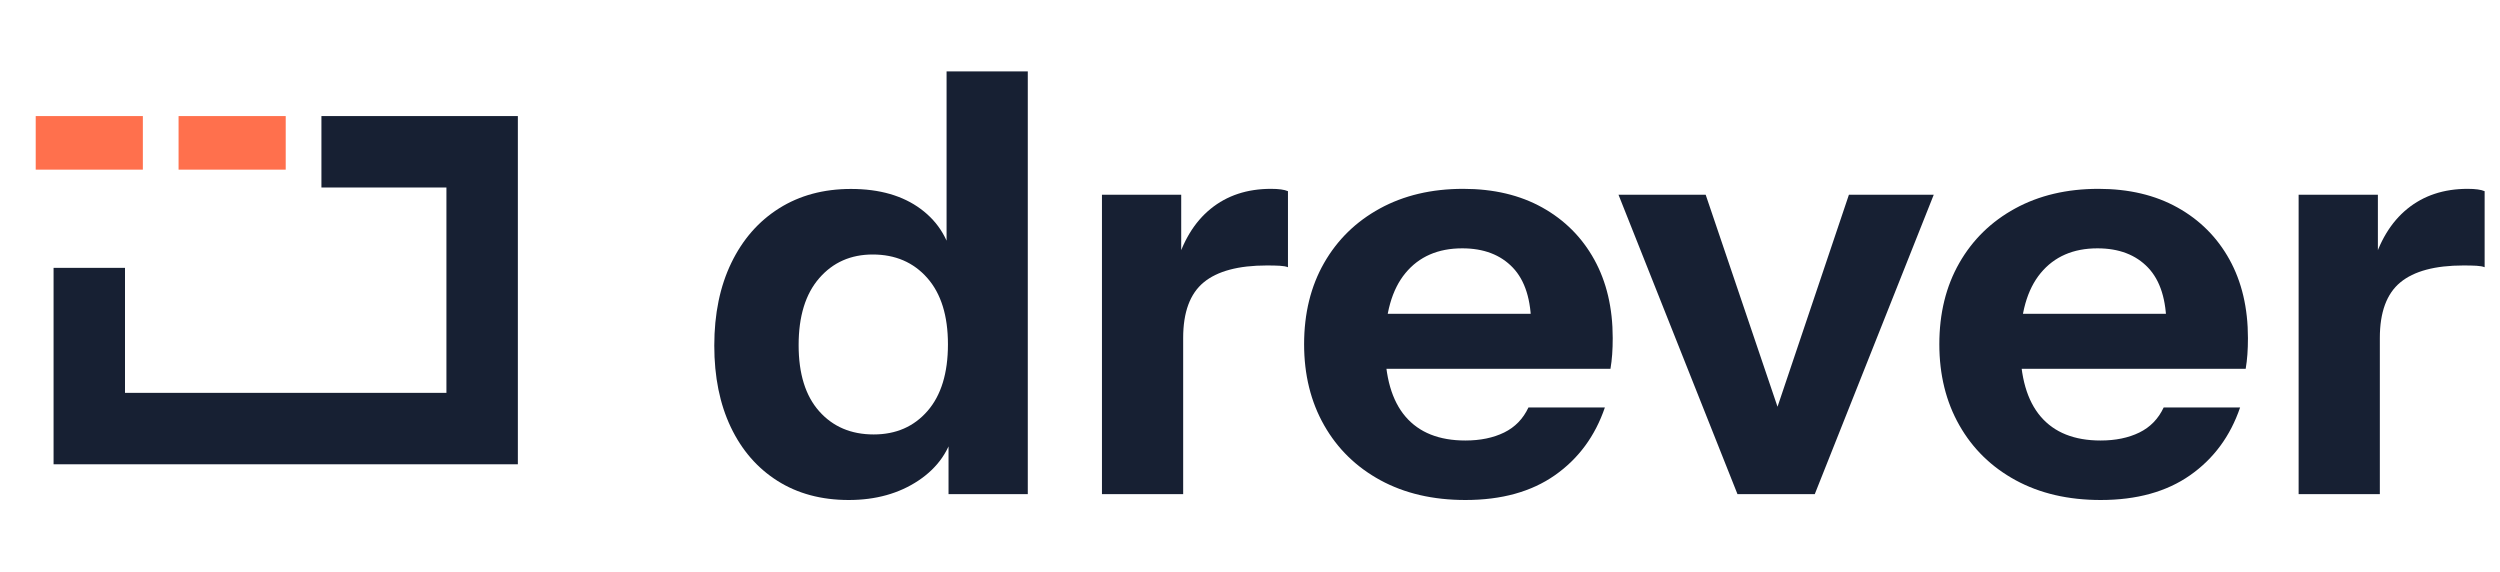
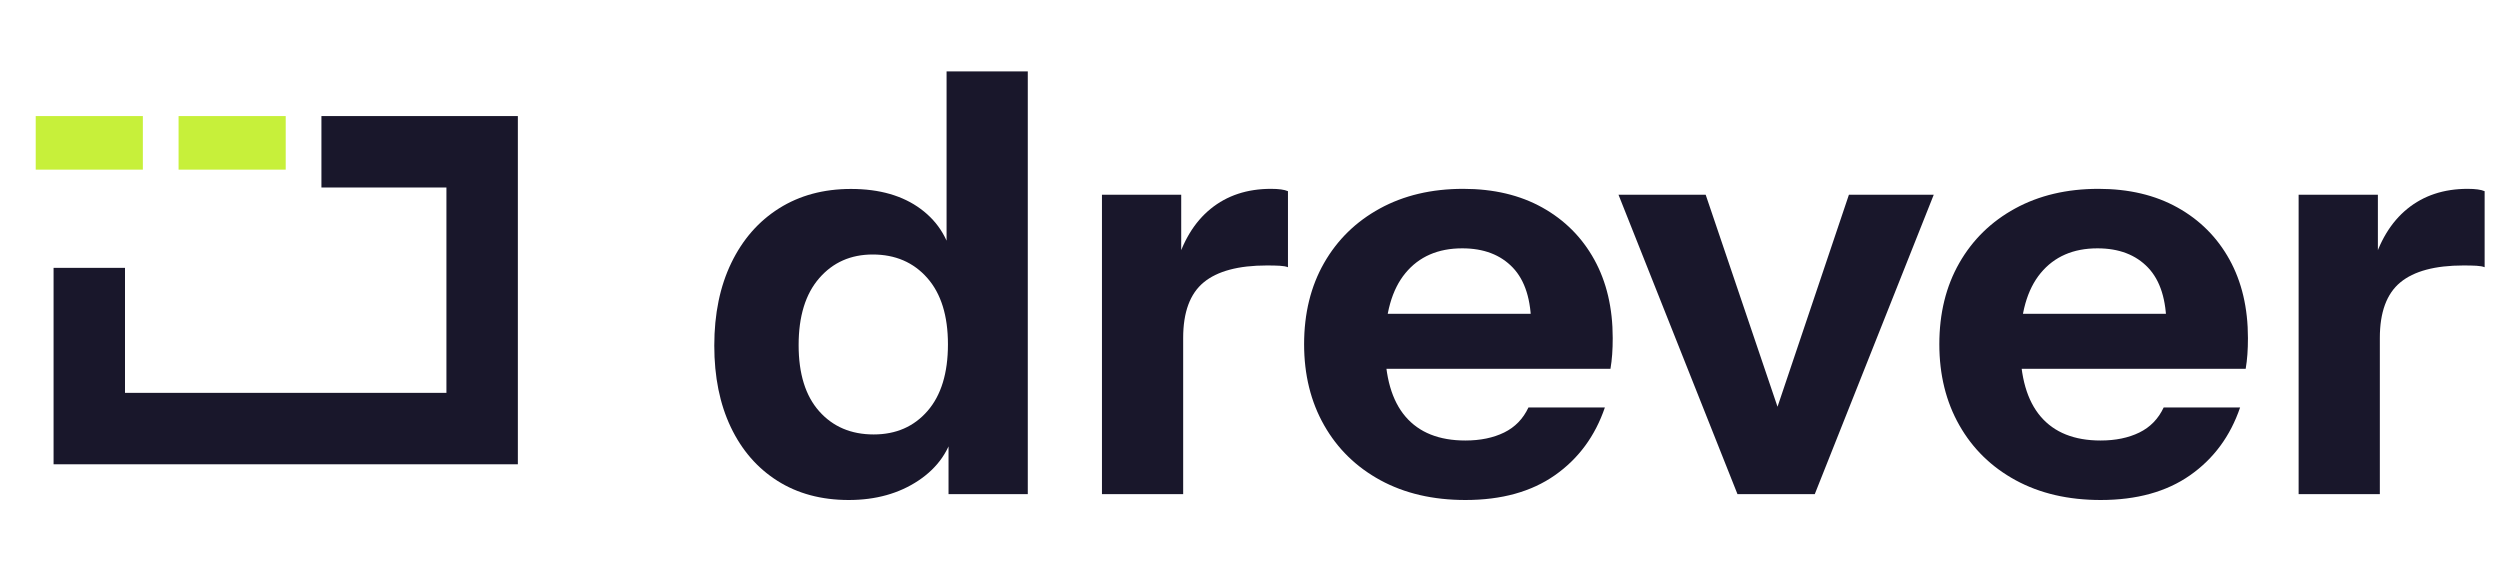
<svg xmlns="http://www.w3.org/2000/svg" viewBox="0 0 140 32">
  <g transform="scale(.5)">
-     <path fill="#FF704D" d="M4 13h12v6H4zm16 0h12v6H20z" />
-     <path fill="#172033" d="M36 13h22v39H6V30h8v14h36V21H36z" />
+     <path fill="#C7F03A" d="M4 13h12v6H4zm16 0h12v6H20z" />
+     <path fill="#19172B" d="M36 13h22v39H6V30h8v14h36V21H36z" />
  </g>
  <g transform="translate(40 4) scale(.03287671)">
-     <path fill="#172033" transform="translate(-27 720)" d="M 426 0 L 426 -114 L 436 -111.832 C 428.332 -74.832 407.945 -45.277 374.832 -23.168 C 341.723 -1.055 302.113 10 256 10 C 209.445 10 169 -0.859 134.668 -22.582 C 100.332 -44.305 73.805 -74.832 55.082 -114.168 C 36.363 -153.5 27 -199.777 27 -253 C 27 -306.891 36.668 -353.832 56 -393.832 C 75.332 -433.832 102.473 -464.832 137.418 -486.832 C 172.363 -508.832 213.168 -519.832 259.832 -519.832 C 308.391 -519.832 348.027 -508.445 378.75 -485.668 C 409.473 -462.891 428.055 -431.555 434.5 -391.668 L 422.668 -390.5 L 422.668 -720 L 561 -720 L 561 0 Z M 298.5 -101.664 C 336.5 -101.664 367.082 -115 390.25 -141.664 C 413.418 -168.332 425 -206.168 425 -255.168 C 425 -303.945 413.25 -341.641 389.75 -368.25 C 366.25 -394.863 335.277 -408.168 296.832 -408.168 C 259.5 -408.168 229.137 -394.723 205.75 -367.836 C 182.359 -340.945 170.664 -302.945 170.664 -253.832 C 170.664 -204.945 182.359 -167.359 205.75 -141.082 C 229.137 -114.805 260.055 -101.664 298.5 -101.664 Z M 298.5 -101.664 " />
-     <path fill="#172033" transform="translate(597 720)" d="M 63.332 0 L 63.332 -510 L 198.332 -510 L 198.332 -388.332 L 201.664 -388.332 L 201.664 0 Z M 201.664 -266 L 188.664 -387 C 200.664 -430.332 220.609 -463.332 248.5 -486 C 276.387 -508.668 310.609 -520 351.164 -520 C 364.5 -520 374.164 -518.668 380.164 -516 L 380.164 -386.5 C 376.832 -387.836 372.164 -388.668 366.164 -389 C 360.164 -389.336 352.832 -389.5 344.164 -389.5 C 295.723 -389.5 259.859 -379.891 236.582 -360.668 C 213.305 -341.445 201.664 -309.891 201.664 -266 Z M 201.664 -266 " />
-     <path fill="#172033" transform="translate(981.3281 720)" d="M 298.168 10 C 242.832 10 194.555 -1.223 153.332 -23.668 C 112.113 -46.109 80.141 -77.332 57.418 -117.332 C 34.695 -157.332 23.332 -203.332 23.332 -255.332 C 23.332 -307.891 34.668 -354 57.332 -393.668 C 80 -433.332 111.723 -464.305 152.5 -486.582 C 193.277 -508.859 240.555 -520 294.332 -520 C 346.109 -520 391.027 -509.391 429.082 -488.168 C 467.137 -466.945 496.637 -437.391 517.582 -399.5 C 538.527 -361.609 549 -317.055 549 -265.832 C 549 -255.832 548.695 -246.582 548.082 -238.082 C 547.473 -229.582 546.5 -221.391 545.168 -213.5 L 106.668 -213.5 L 106.668 -307.168 L 436.168 -307.168 L 410.168 -286 C 410.168 -330.668 399.723 -363.945 378.836 -385.832 C 357.945 -407.723 329.223 -418.668 292.668 -418.668 C 251.445 -418.668 219.223 -404.641 196 -376.582 C 172.777 -348.527 161.164 -307.332 161.164 -253 C 161.164 -199.555 172.777 -159.25 196 -132.082 C 219.223 -104.914 253.223 -91.332 298 -91.332 C 323.445 -91.332 345.445 -95.859 364 -104.918 C 382.555 -113.973 396.391 -128.223 405.5 -147.668 L 535.664 -147.668 C 519 -98.777 490.609 -60.277 450.5 -32.168 C 410.387 -4.055 359.609 10 298.168 10 Z M 298.168 10 " />
-     <path fill="#172033" transform="translate(1538.828 720)" d="M 204 0 L 1.332 -510 L 149.832 -510 L 310 -37.332 L 234.668 -37.332 L 393.836 -510 L 538.332 -510 L 335.664 0 Z M 204 0 " />
-     <path fill="#172033" transform="translate(2063.328 720)" d="M 298.168 10 C 242.832 10 194.555 -1.223 153.332 -23.668 C 112.113 -46.109 80.141 -77.332 57.418 -117.332 C 34.695 -157.332 23.332 -203.332 23.332 -255.332 C 23.332 -307.891 34.668 -354 57.332 -393.668 C 80 -433.332 111.723 -464.305 152.5 -486.582 C 193.277 -508.859 240.555 -520 294.332 -520 C 346.109 -520 391.027 -509.391 429.082 -488.168 C 467.137 -466.945 496.637 -437.391 517.582 -399.5 C 538.527 -361.609 549 -317.055 549 -265.832 C 549 -255.832 548.695 -246.582 548.082 -238.082 C 547.473 -229.582 546.5 -221.391 545.168 -213.5 L 106.668 -213.5 L 106.668 -307.168 L 436.168 -307.168 L 410.168 -286 C 410.168 -330.668 399.723 -363.945 378.836 -385.832 C 357.945 -407.723 329.223 -418.668 292.668 -418.668 C 251.445 -418.668 219.223 -404.641 196 -376.582 C 172.777 -348.527 161.164 -307.332 161.164 -253 C 161.164 -199.555 172.777 -159.25 196 -132.082 C 219.223 -104.914 253.223 -91.332 298 -91.332 C 323.445 -91.332 345.445 -95.859 364 -104.918 C 382.555 -113.973 396.391 -128.223 405.5 -147.668 L 535.664 -147.668 C 519 -98.777 490.609 -60.277 450.5 -32.168 C 410.387 -4.055 359.609 10 298.168 10 Z M 298.168 10 " />
-     <path fill="#172033" transform="translate(2635.328 720)" d="M 63.332 0 L 63.332 -510 L 198.332 -510 L 198.332 -388.332 L 201.664 -388.332 L 201.664 0 Z M 201.664 -266 L 188.664 -387 C 200.664 -430.332 220.609 -463.332 248.5 -486 C 276.387 -508.668 310.609 -520 351.164 -520 C 364.5 -520 374.164 -518.668 380.164 -516 L 380.164 -386.5 C 376.832 -387.836 372.164 -388.668 366.164 -389 C 360.164 -389.336 352.832 -389.5 344.164 -389.5 C 295.723 -389.5 259.859 -379.891 236.582 -360.668 C 213.305 -341.445 201.664 -309.891 201.664 -266 Z M 201.664 -266 " />
+     <path fill="#19172B" transform="translate(-27 720)" d="M 426 0 L 426 -114 L 436 -111.832 C 428.332 -74.832 407.945 -45.277 374.832 -23.168 C 341.723 -1.055 302.113 10 256 10 C 209.445 10 169 -0.859 134.668 -22.582 C 100.332 -44.305 73.805 -74.832 55.082 -114.168 C 36.363 -153.5 27 -199.777 27 -253 C 27 -306.891 36.668 -353.832 56 -393.832 C 75.332 -433.832 102.473 -464.832 137.418 -486.832 C 172.363 -508.832 213.168 -519.832 259.832 -519.832 C 308.391 -519.832 348.027 -508.445 378.75 -485.668 C 409.473 -462.891 428.055 -431.555 434.5 -391.668 L 422.668 -390.5 L 422.668 -720 L 561 -720 L 561 0 Z M 298.5 -101.664 C 336.5 -101.664 367.082 -115 390.25 -141.664 C 413.418 -168.332 425 -206.168 425 -255.168 C 425 -303.945 413.25 -341.641 389.75 -368.25 C 366.25 -394.863 335.277 -408.168 296.832 -408.168 C 259.5 -408.168 229.137 -394.723 205.75 -367.836 C 182.359 -340.945 170.664 -302.945 170.664 -253.832 C 170.664 -204.945 182.359 -167.359 205.75 -141.082 C 229.137 -114.805 260.055 -101.664 298.5 -101.664 Z M 298.5 -101.664 " />
+     <path fill="#19172B" transform="translate(597 720)" d="M 63.332 0 L 63.332 -510 L 198.332 -510 L 198.332 -388.332 L 201.664 -388.332 L 201.664 0 Z M 201.664 -266 L 188.664 -387 C 200.664 -430.332 220.609 -463.332 248.5 -486 C 276.387 -508.668 310.609 -520 351.164 -520 C 364.5 -520 374.164 -518.668 380.164 -516 L 380.164 -386.5 C 376.832 -387.836 372.164 -388.668 366.164 -389 C 360.164 -389.336 352.832 -389.5 344.164 -389.5 C 295.723 -389.5 259.859 -379.891 236.582 -360.668 C 213.305 -341.445 201.664 -309.891 201.664 -266 Z M 201.664 -266 " />
+     <path fill="#19172B" transform="translate(981.3281 720)" d="M 298.168 10 C 242.832 10 194.555 -1.223 153.332 -23.668 C 112.113 -46.109 80.141 -77.332 57.418 -117.332 C 34.695 -157.332 23.332 -203.332 23.332 -255.332 C 23.332 -307.891 34.668 -354 57.332 -393.668 C 80 -433.332 111.723 -464.305 152.5 -486.582 C 193.277 -508.859 240.555 -520 294.332 -520 C 346.109 -520 391.027 -509.391 429.082 -488.168 C 467.137 -466.945 496.637 -437.391 517.582 -399.5 C 538.527 -361.609 549 -317.055 549 -265.832 C 549 -255.832 548.695 -246.582 548.082 -238.082 C 547.473 -229.582 546.5 -221.391 545.168 -213.5 L 106.668 -213.5 L 106.668 -307.168 L 436.168 -307.168 L 410.168 -286 C 410.168 -330.668 399.723 -363.945 378.836 -385.832 C 357.945 -407.723 329.223 -418.668 292.668 -418.668 C 251.445 -418.668 219.223 -404.641 196 -376.582 C 172.777 -348.527 161.164 -307.332 161.164 -253 C 161.164 -199.555 172.777 -159.25 196 -132.082 C 219.223 -104.914 253.223 -91.332 298 -91.332 C 323.445 -91.332 345.445 -95.859 364 -104.918 C 382.555 -113.973 396.391 -128.223 405.5 -147.668 L 535.664 -147.668 C 519 -98.777 490.609 -60.277 450.5 -32.168 C 410.387 -4.055 359.609 10 298.168 10 Z M 298.168 10 " />
+     <path fill="#19172B" transform="translate(1538.828 720)" d="M 204 0 L 1.332 -510 L 149.832 -510 L 310 -37.332 L 234.668 -37.332 L 393.836 -510 L 538.332 -510 L 335.664 0 Z M 204 0 " />
+     <path fill="#19172B" transform="translate(2063.328 720)" d="M 298.168 10 C 242.832 10 194.555 -1.223 153.332 -23.668 C 112.113 -46.109 80.141 -77.332 57.418 -117.332 C 34.695 -157.332 23.332 -203.332 23.332 -255.332 C 23.332 -307.891 34.668 -354 57.332 -393.668 C 80 -433.332 111.723 -464.305 152.5 -486.582 C 193.277 -508.859 240.555 -520 294.332 -520 C 346.109 -520 391.027 -509.391 429.082 -488.168 C 467.137 -466.945 496.637 -437.391 517.582 -399.5 C 538.527 -361.609 549 -317.055 549 -265.832 C 549 -255.832 548.695 -246.582 548.082 -238.082 C 547.473 -229.582 546.5 -221.391 545.168 -213.5 L 106.668 -213.5 L 106.668 -307.168 L 436.168 -307.168 L 410.168 -286 C 410.168 -330.668 399.723 -363.945 378.836 -385.832 C 357.945 -407.723 329.223 -418.668 292.668 -418.668 C 251.445 -418.668 219.223 -404.641 196 -376.582 C 172.777 -348.527 161.164 -307.332 161.164 -253 C 161.164 -199.555 172.777 -159.25 196 -132.082 C 219.223 -104.914 253.223 -91.332 298 -91.332 C 323.445 -91.332 345.445 -95.859 364 -104.918 C 382.555 -113.973 396.391 -128.223 405.5 -147.668 L 535.664 -147.668 C 519 -98.777 490.609 -60.277 450.5 -32.168 C 410.387 -4.055 359.609 10 298.168 10 Z M 298.168 10 " />
+     <path fill="#19172B" transform="translate(2635.328 720)" d="M 63.332 0 L 63.332 -510 L 198.332 -510 L 198.332 -388.332 L 201.664 -388.332 L 201.664 0 Z M 201.664 -266 L 188.664 -387 C 200.664 -430.332 220.609 -463.332 248.5 -486 C 276.387 -508.668 310.609 -520 351.164 -520 C 364.5 -520 374.164 -518.668 380.164 -516 L 380.164 -386.5 C 376.832 -387.836 372.164 -388.668 366.164 -389 C 360.164 -389.336 352.832 -389.5 344.164 -389.5 C 295.723 -389.5 259.859 -379.891 236.582 -360.668 C 213.305 -341.445 201.664 -309.891 201.664 -266 Z M 201.664 -266 " />
  </g>
</svg>
